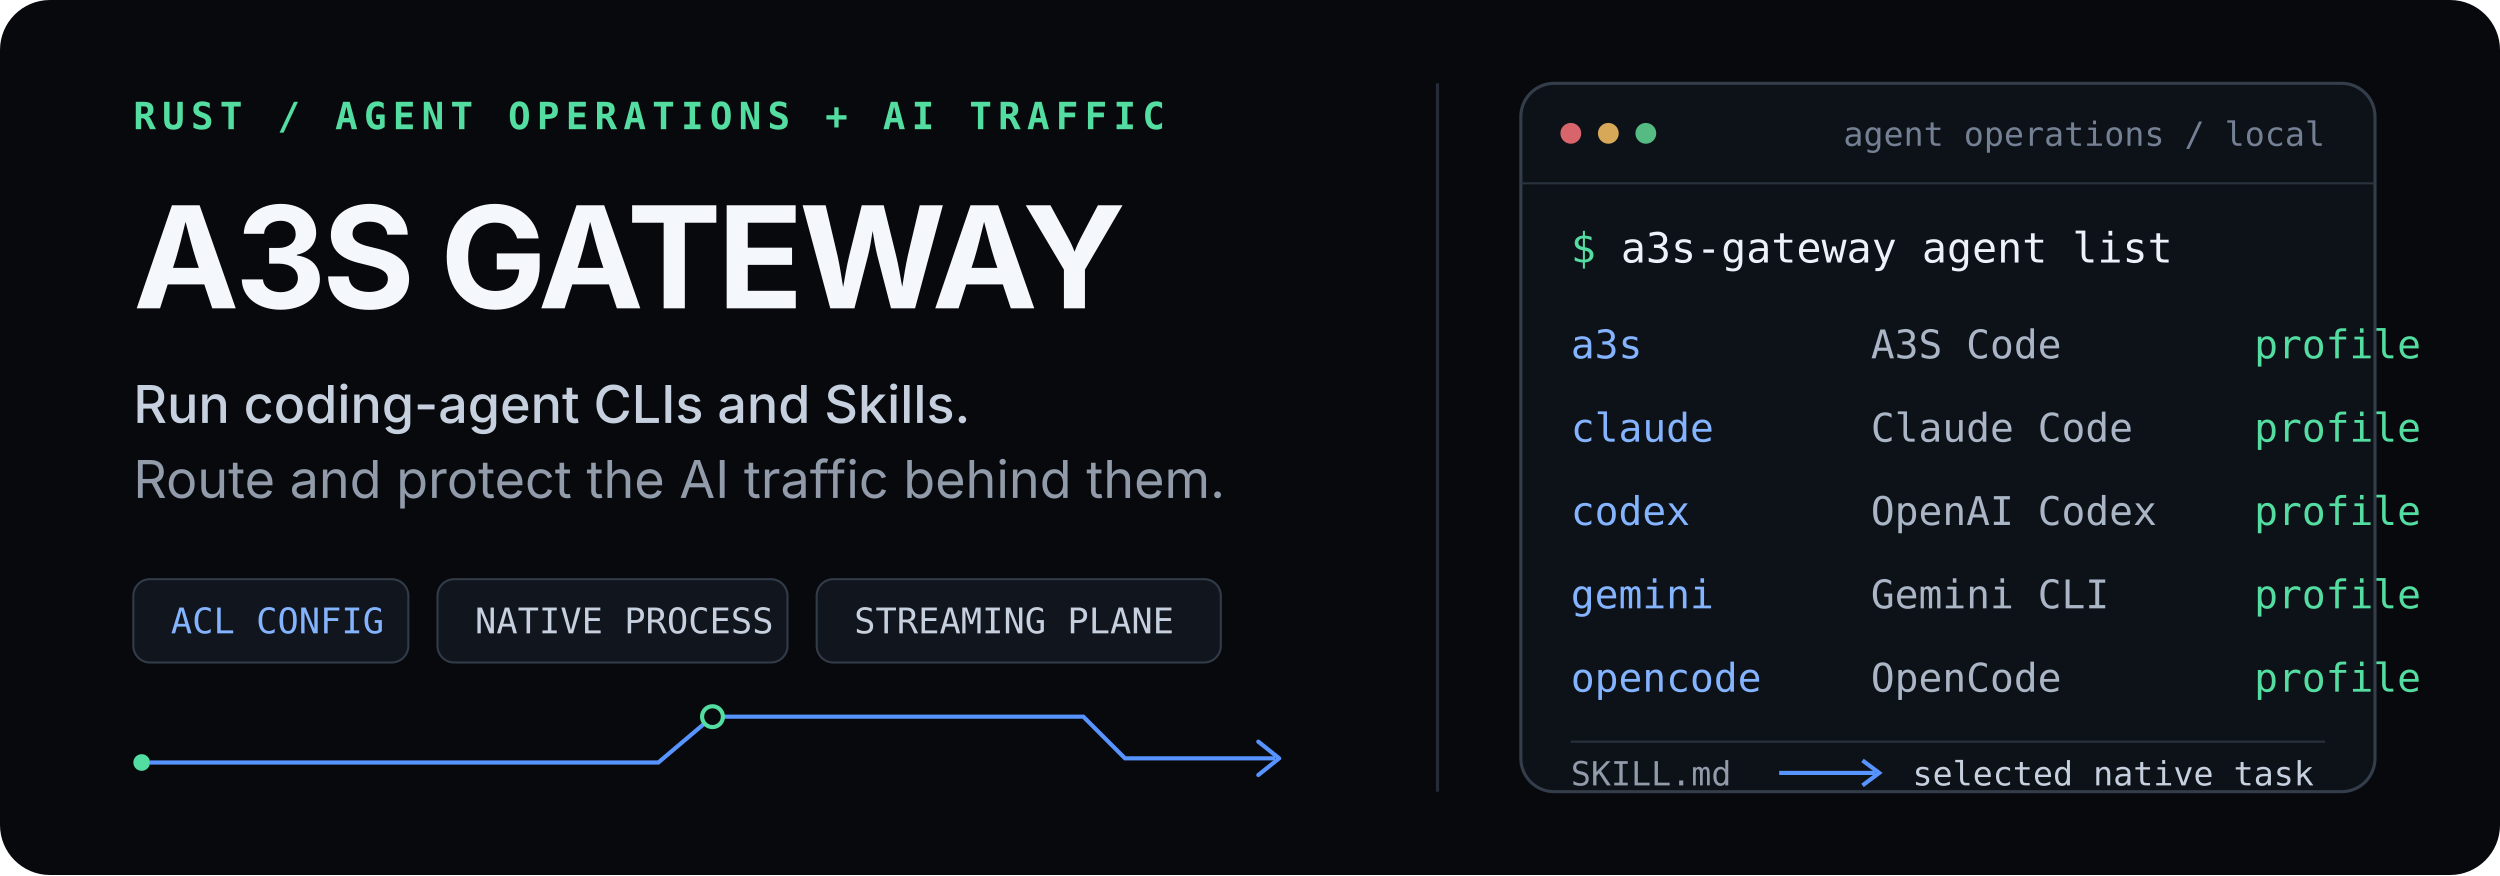
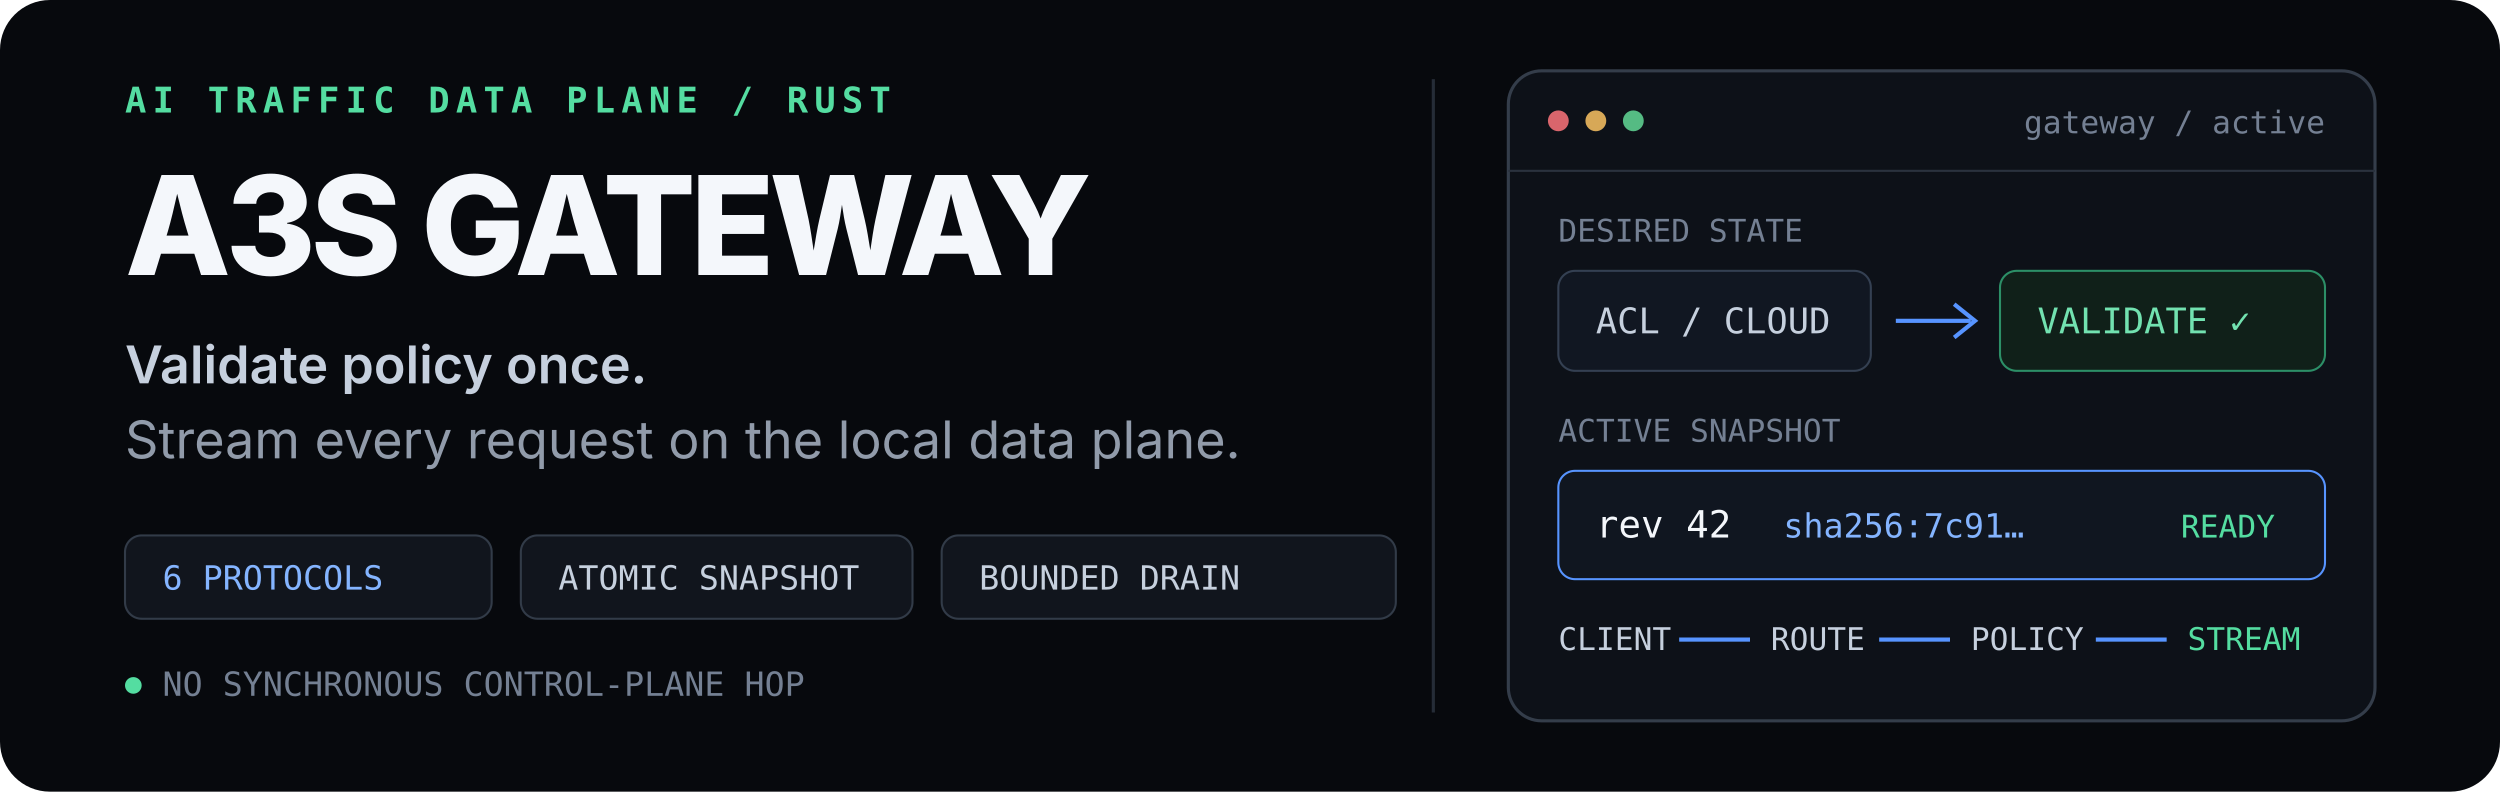
- <svg xmlns="http://www.w3.org/2000/svg" width="1200" height="420" viewBox="0 0 1200 420" role="img" aria-labelledby="title desc">
-   <rect width="1200" height="420" rx="24" fill="#07090d" />
-   <path d="M690 40V380" stroke="#252c37" stroke-width="1.5" />
-   <g id="identity" transform="translate(64 0)">
-     <text y="62" fill="#54dda1" font-family="ui-monospace, SFMono-Regular, Menlo, monospace" font-size="18" font-weight="700" letter-spacing="3">RUST / AGENT OPERATIONS + AI TRAFFIC</text>
-     <text y="148" fill="#f4f7fb" font-family="-apple-system, BlinkMacSystemFont, Segoe UI, sans-serif" font-size="68" font-weight="750" letter-spacing="-2">A3S GATEWAY</text>
-     <text y="203" fill="#c6d0de" font-family="-apple-system, BlinkMacSystemFont, Segoe UI, sans-serif" font-size="25" font-weight="550">Run coding-agent CLIs and Skills.</text>
-     <text y="239" fill="#919baa" font-family="-apple-system, BlinkMacSystemFont, Segoe UI, sans-serif" font-size="25">Route and protect the AI traffic behind them.</text>
-     <g id="metadata" transform="translate(0 278)" font-family="ui-monospace, SFMono-Regular, Menlo, monospace" font-size="17">
-       <rect width="132" height="40" rx="8" fill="#11151d" stroke="#323b48" />
-       <text x="18" y="26" fill="#84b4ff">ACL CONFIG</text>
-       <rect x="146" width="168" height="40" rx="8" fill="#11151d" stroke="#323b48" />
-       <text x="164" y="26" fill="#c6d0de">NATIVE PROCESS</text>
-       <rect x="328" width="194" height="40" rx="8" fill="#11151d" stroke="#323b48" />
-       <text x="346" y="26" fill="#c6d0de">STREAMING PLANE</text>
+ <svg xmlns="http://www.w3.org/2000/svg" width="1200" height="380" viewBox="0 0 1200 380" role="img" aria-labelledby="title desc">
+   <rect width="1200" height="380" rx="24" fill="#07090d" />
+   <path d="M688 38V342" stroke="#252c37" stroke-width="1.5" />
+   <g id="identity" transform="translate(60 0)">
+     <text y="54" fill="#54dda1" font-family="ui-monospace, SFMono-Regular, Menlo, monospace" font-size="17" font-weight="700" letter-spacing="3">AI TRAFFIC DATA PLANE / RUST</text>
+     <text y="132" fill="#f4f7fb" font-family="-apple-system, BlinkMacSystemFont, Segoe UI, sans-serif" font-size="66" font-weight="760" letter-spacing="-2.5">A3S GATEWAY</text>
+     <text y="184" fill="#c6d0de" font-family="-apple-system, BlinkMacSystemFont, Segoe UI, sans-serif" font-size="25" font-weight="600">Validate policy once.</text>
+     <text y="220" fill="#919baa" font-family="-apple-system, BlinkMacSystemFont, Segoe UI, sans-serif" font-size="25">Stream every request on the local data plane.</text>
+     <g id="metadata" transform="translate(0 257)" font-family="ui-monospace, SFMono-Regular, Menlo, monospace" font-size="16">
+       <rect width="176" height="40" rx="8" fill="#11151d" stroke="#323b48" />
+       <text x="18" y="26" fill="#84b4ff">6 PROTOCOLS</text>
+       <rect x="190" width="188" height="40" rx="8" fill="#11151d" stroke="#323b48" />
+       <text x="208" y="26" fill="#c6d0de">ATOMIC SNAPSHOT</text>
+       <rect x="392" width="218" height="40" rx="8" fill="#11151d" stroke="#323b48" />
+       <text x="410" y="26" fill="#c6d0de">BOUNDED DRAIN</text>
    </g>
-     <g id="route-motif" transform="translate(0 366)">
-       <circle cx="4" cy="0" r="4" fill="#54dda1" />
-       <path d="M8 0H252L278-22H456L476-2H548" fill="none" stroke="#5794ff" stroke-width="2" />
-       <path d="M540-10L550-2 540 6" fill="none" stroke="#5794ff" stroke-width="2" stroke-linecap="round" stroke-linejoin="round" />
-       <circle cx="278" cy="-22" r="5" fill="#07090d" stroke="#54dda1" stroke-width="2" />
+     <g id="boundary-note" transform="translate(0 334)" font-family="ui-monospace, SFMono-Regular, Menlo, monospace" font-size="16">
+       <circle cx="4" cy="-5" r="4" fill="#54dda1" />
+       <text x="18" y="0" fill="#748093">NO SYNCHRONOUS CONTROL-PLANE HOP</text>
    </g>
  </g>
-   <g id="terminal" transform="translate(730 40)">
-     <rect width="410" height="340" rx="16" fill="#0d1118" stroke="#343d4a" stroke-width="1.5" />
-     <path d="M0 48H410" stroke="#2a323e" />
+   <g id="snapshot-proof" transform="translate(724 34)">
+     <rect width="416" height="312" rx="16" fill="#0d1118" stroke="#343d4a" stroke-width="1.5" />
+     <path d="M0 48H416" stroke="#2a323e" />
    <circle cx="24" cy="24" r="5" fill="#d9656c" />
    <circle cx="42" cy="24" r="5" fill="#d7a857" />
    <circle cx="60" cy="24" r="5" fill="#55bb83" />
-     <text x="386" y="30" text-anchor="end" fill="#748093" font-family="ui-monospace, SFMono-Regular, Menlo, monospace" font-size="16">agent operations / local</text>
+     <text x="392" y="30" text-anchor="end" fill="#748093" font-family="ui-monospace, SFMono-Regular, Menlo, monospace" font-size="15">gateway / active</text>
    <g font-family="ui-monospace, SFMono-Regular, Menlo, monospace">
-       <text x="24" y="86" fill="#54dda1" font-size="20">$</text>
-       <text x="48" y="86" fill="#edf2fa" font-size="20">a3s-gateway agent list</text>
-       <g font-size="19">
-         <text x="24" y="132" fill="#84b4ff">a3s</text>
-         <text x="168" y="132" fill="#aab5c5">A3S Code</text>
-         <text x="352" y="132" fill="#54dda1">profile</text>
-         <text x="24" y="172" fill="#84b4ff">claude</text>
-         <text x="168" y="172" fill="#aab5c5">Claude Code</text>
-         <text x="352" y="172" fill="#54dda1">profile</text>
-         <text x="24" y="212" fill="#84b4ff">codex</text>
-         <text x="168" y="212" fill="#aab5c5">OpenAI Codex</text>
-         <text x="352" y="212" fill="#54dda1">profile</text>
-         <text x="24" y="252" fill="#84b4ff">gemini</text>
-         <text x="168" y="252" fill="#aab5c5">Gemini CLI</text>
-         <text x="352" y="252" fill="#54dda1">profile</text>
-         <text x="24" y="292" fill="#84b4ff">opencode</text>
-         <text x="168" y="292" fill="#aab5c5">OpenCode</text>
-         <text x="352" y="292" fill="#54dda1">profile</text>
+       <text x="24" y="82" fill="#748093" font-size="15">DESIRED STATE</text>
+       <rect x="24" y="96" width="150" height="48" rx="8" fill="#111722" stroke="#344052" />
+       <text x="42" y="126" fill="#c6d0de" font-size="17">ACL / CLOUD</text>
+       <path d="M186 120H222" stroke="#5794ff" stroke-width="2" />
+       <path d="M214 112L224 120 214 128" fill="none" stroke="#5794ff" stroke-width="2" />
+       <rect x="236" y="96" width="156" height="48" rx="8" fill="#102019" stroke="#2c8f67" />
+       <text x="254" y="126" fill="#72e2b0" font-size="17">VALIDATE ✓</text>
+       <text x="24" y="178" fill="#748093" font-size="15">ACTIVE SNAPSHOT</text>
+       <rect x="24" y="192" width="368" height="52" rx="8" fill="#101620" stroke="#5794ff" />
+       <text x="42" y="224" fill="#f4f7fb" font-size="18">rev 42</text>
+       <text x="132" y="224" fill="#84b4ff" font-size="16">sha256:7c91…</text>
+       <text x="368" y="224" text-anchor="end" fill="#54dda1" font-size="15">READY</text>
+       <g id="request-path" transform="translate(24 278)" font-size="15">
+         <text x="0" y="0" fill="#c6d0de">CLIENT</text>
+         <path d="M58-5H92" stroke="#5794ff" stroke-width="2" />
+         <text x="102" y="0" fill="#c6d0de">ROUTE</text>
+         <path d="M154-5H188" stroke="#5794ff" stroke-width="2" />
+         <text x="198" y="0" fill="#c6d0de">POLICY</text>
+         <path d="M258-5H292" stroke="#5794ff" stroke-width="2" />
+         <text x="302" y="0" fill="#54dda1">STREAM</text>
      </g>
-       <path d="M24 316H386" stroke="#28313c" />
-       <text x="24" y="337" fill="#919baa" font-size="16">SKILL.md</text>
-       <path d="M124 331H170" stroke="#5794ff" stroke-width="2" />
-       <path d="M164 325L172 331 164 337" fill="none" stroke="#5794ff" stroke-width="2" />
-       <text x="188" y="337" fill="#c6d0de" font-size="16">selected native task</text>
    </g>
  </g>
</svg>
